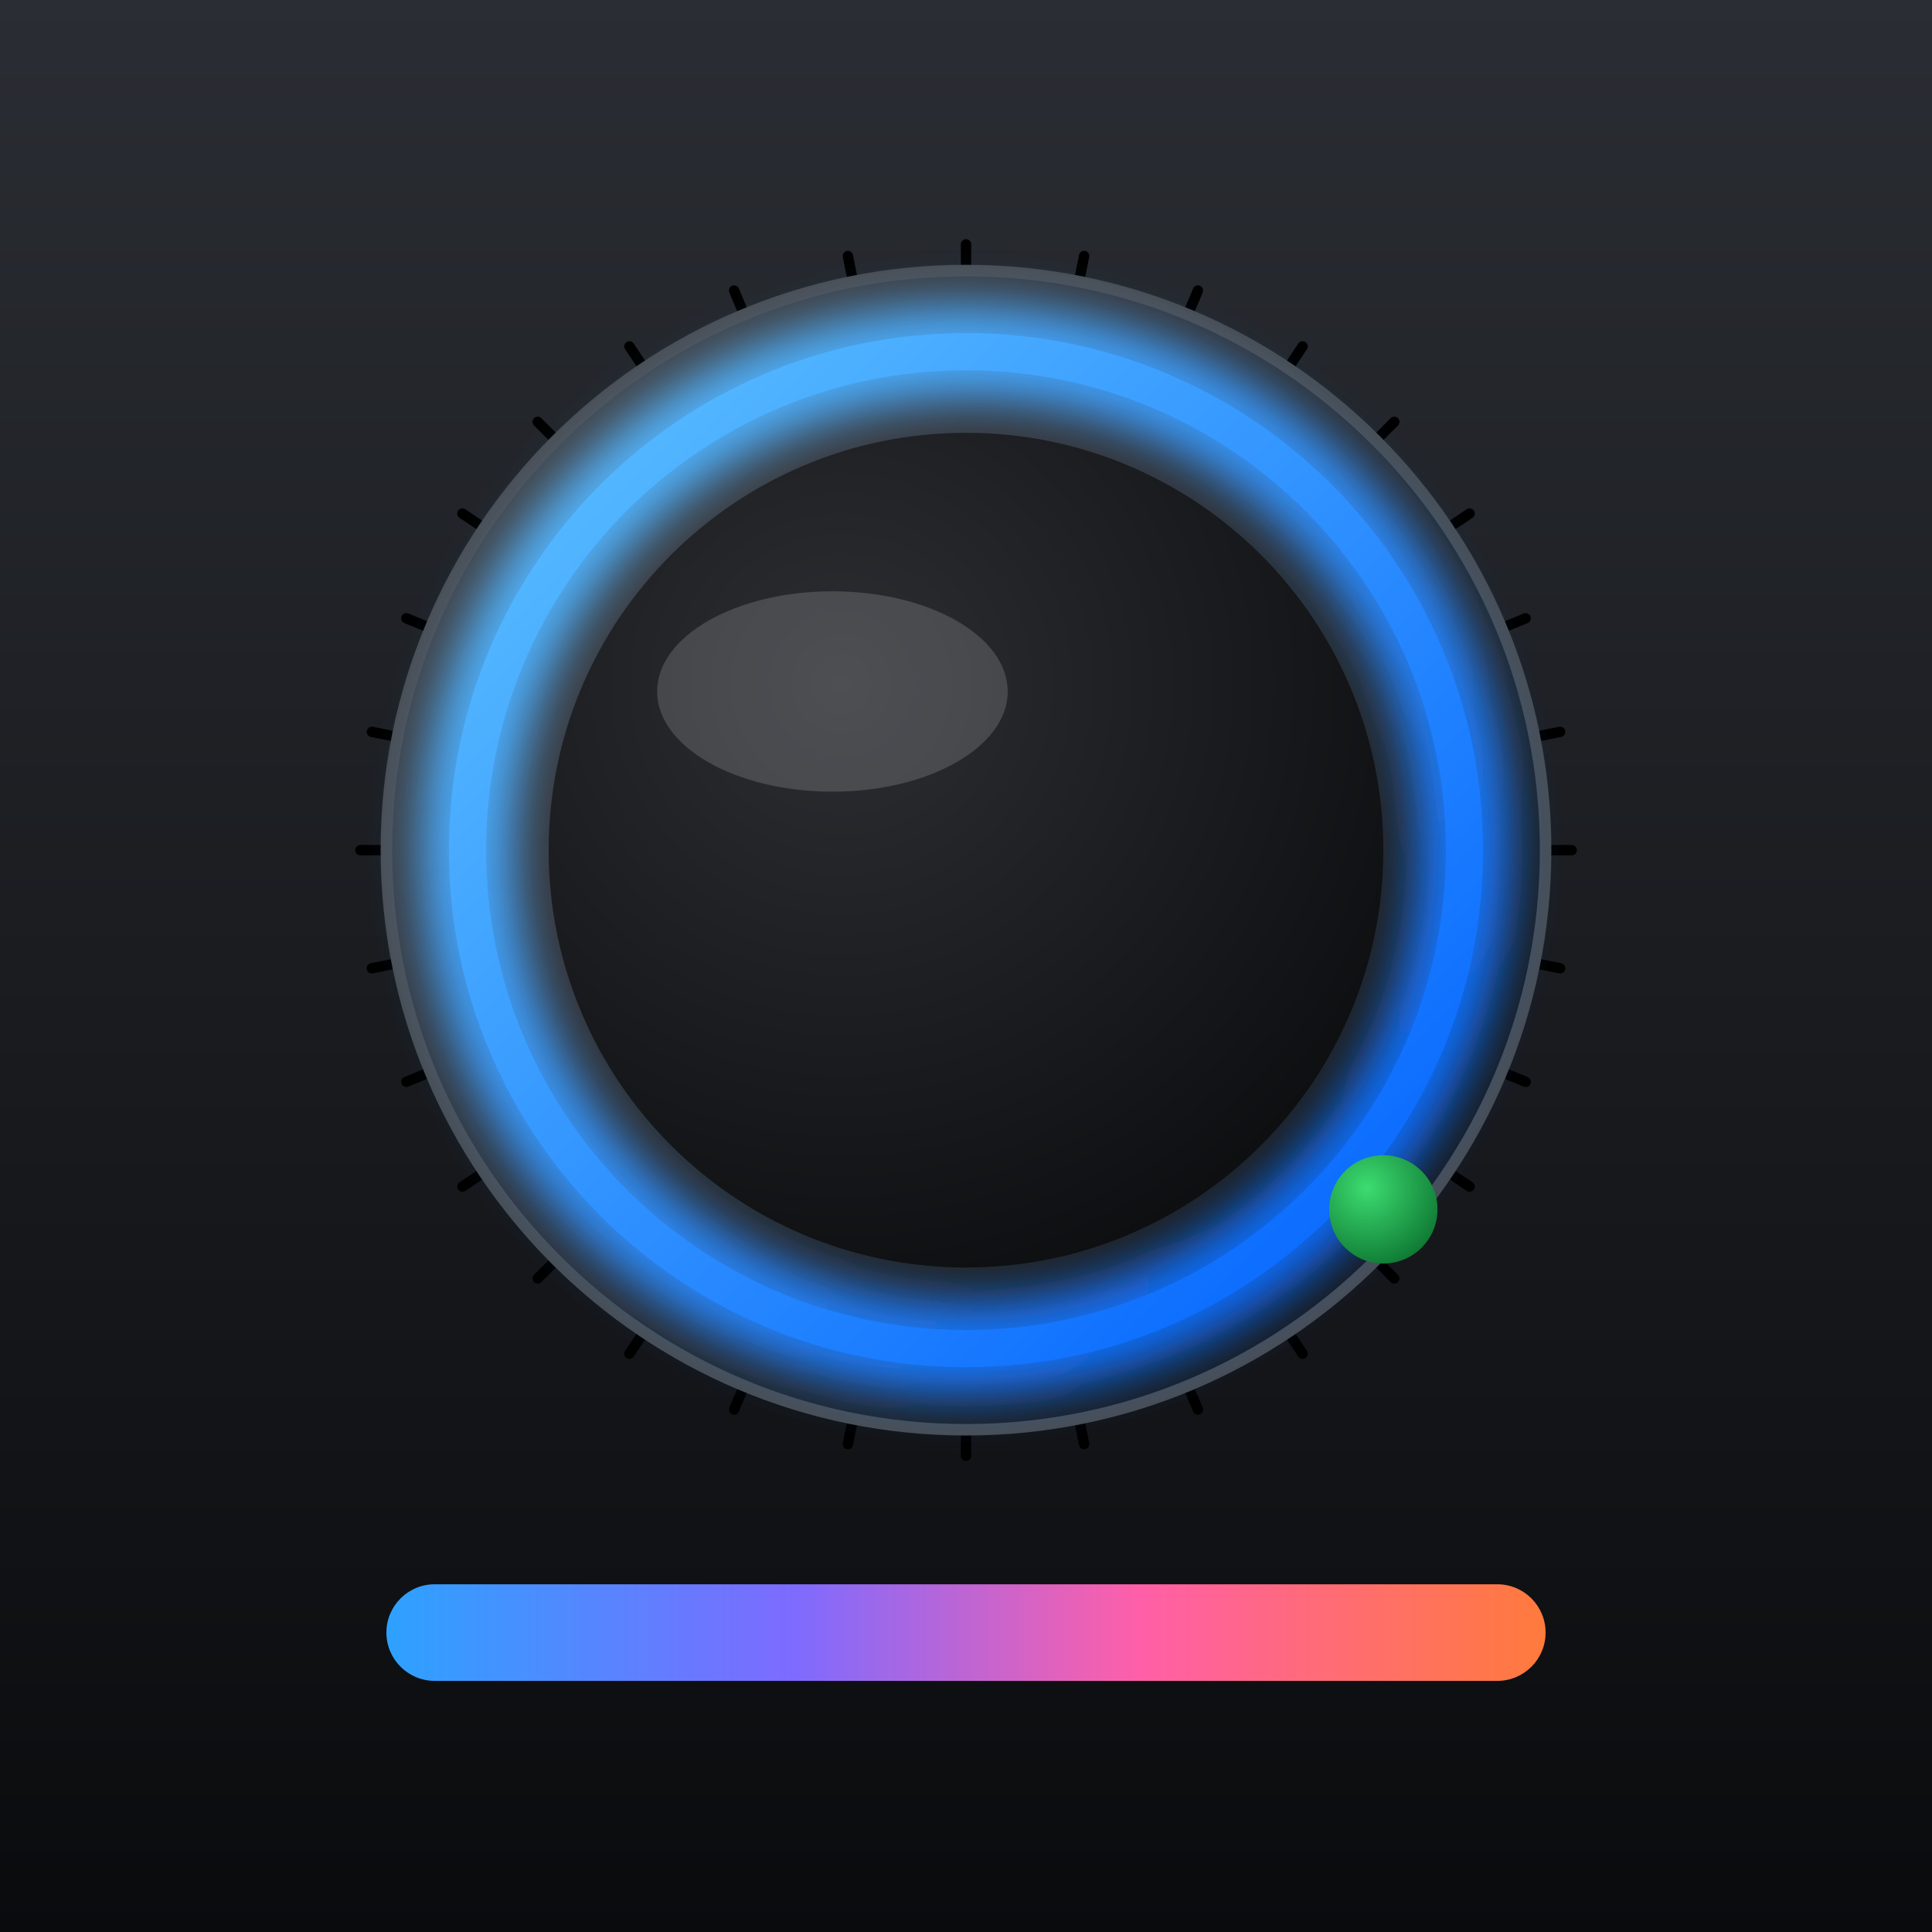
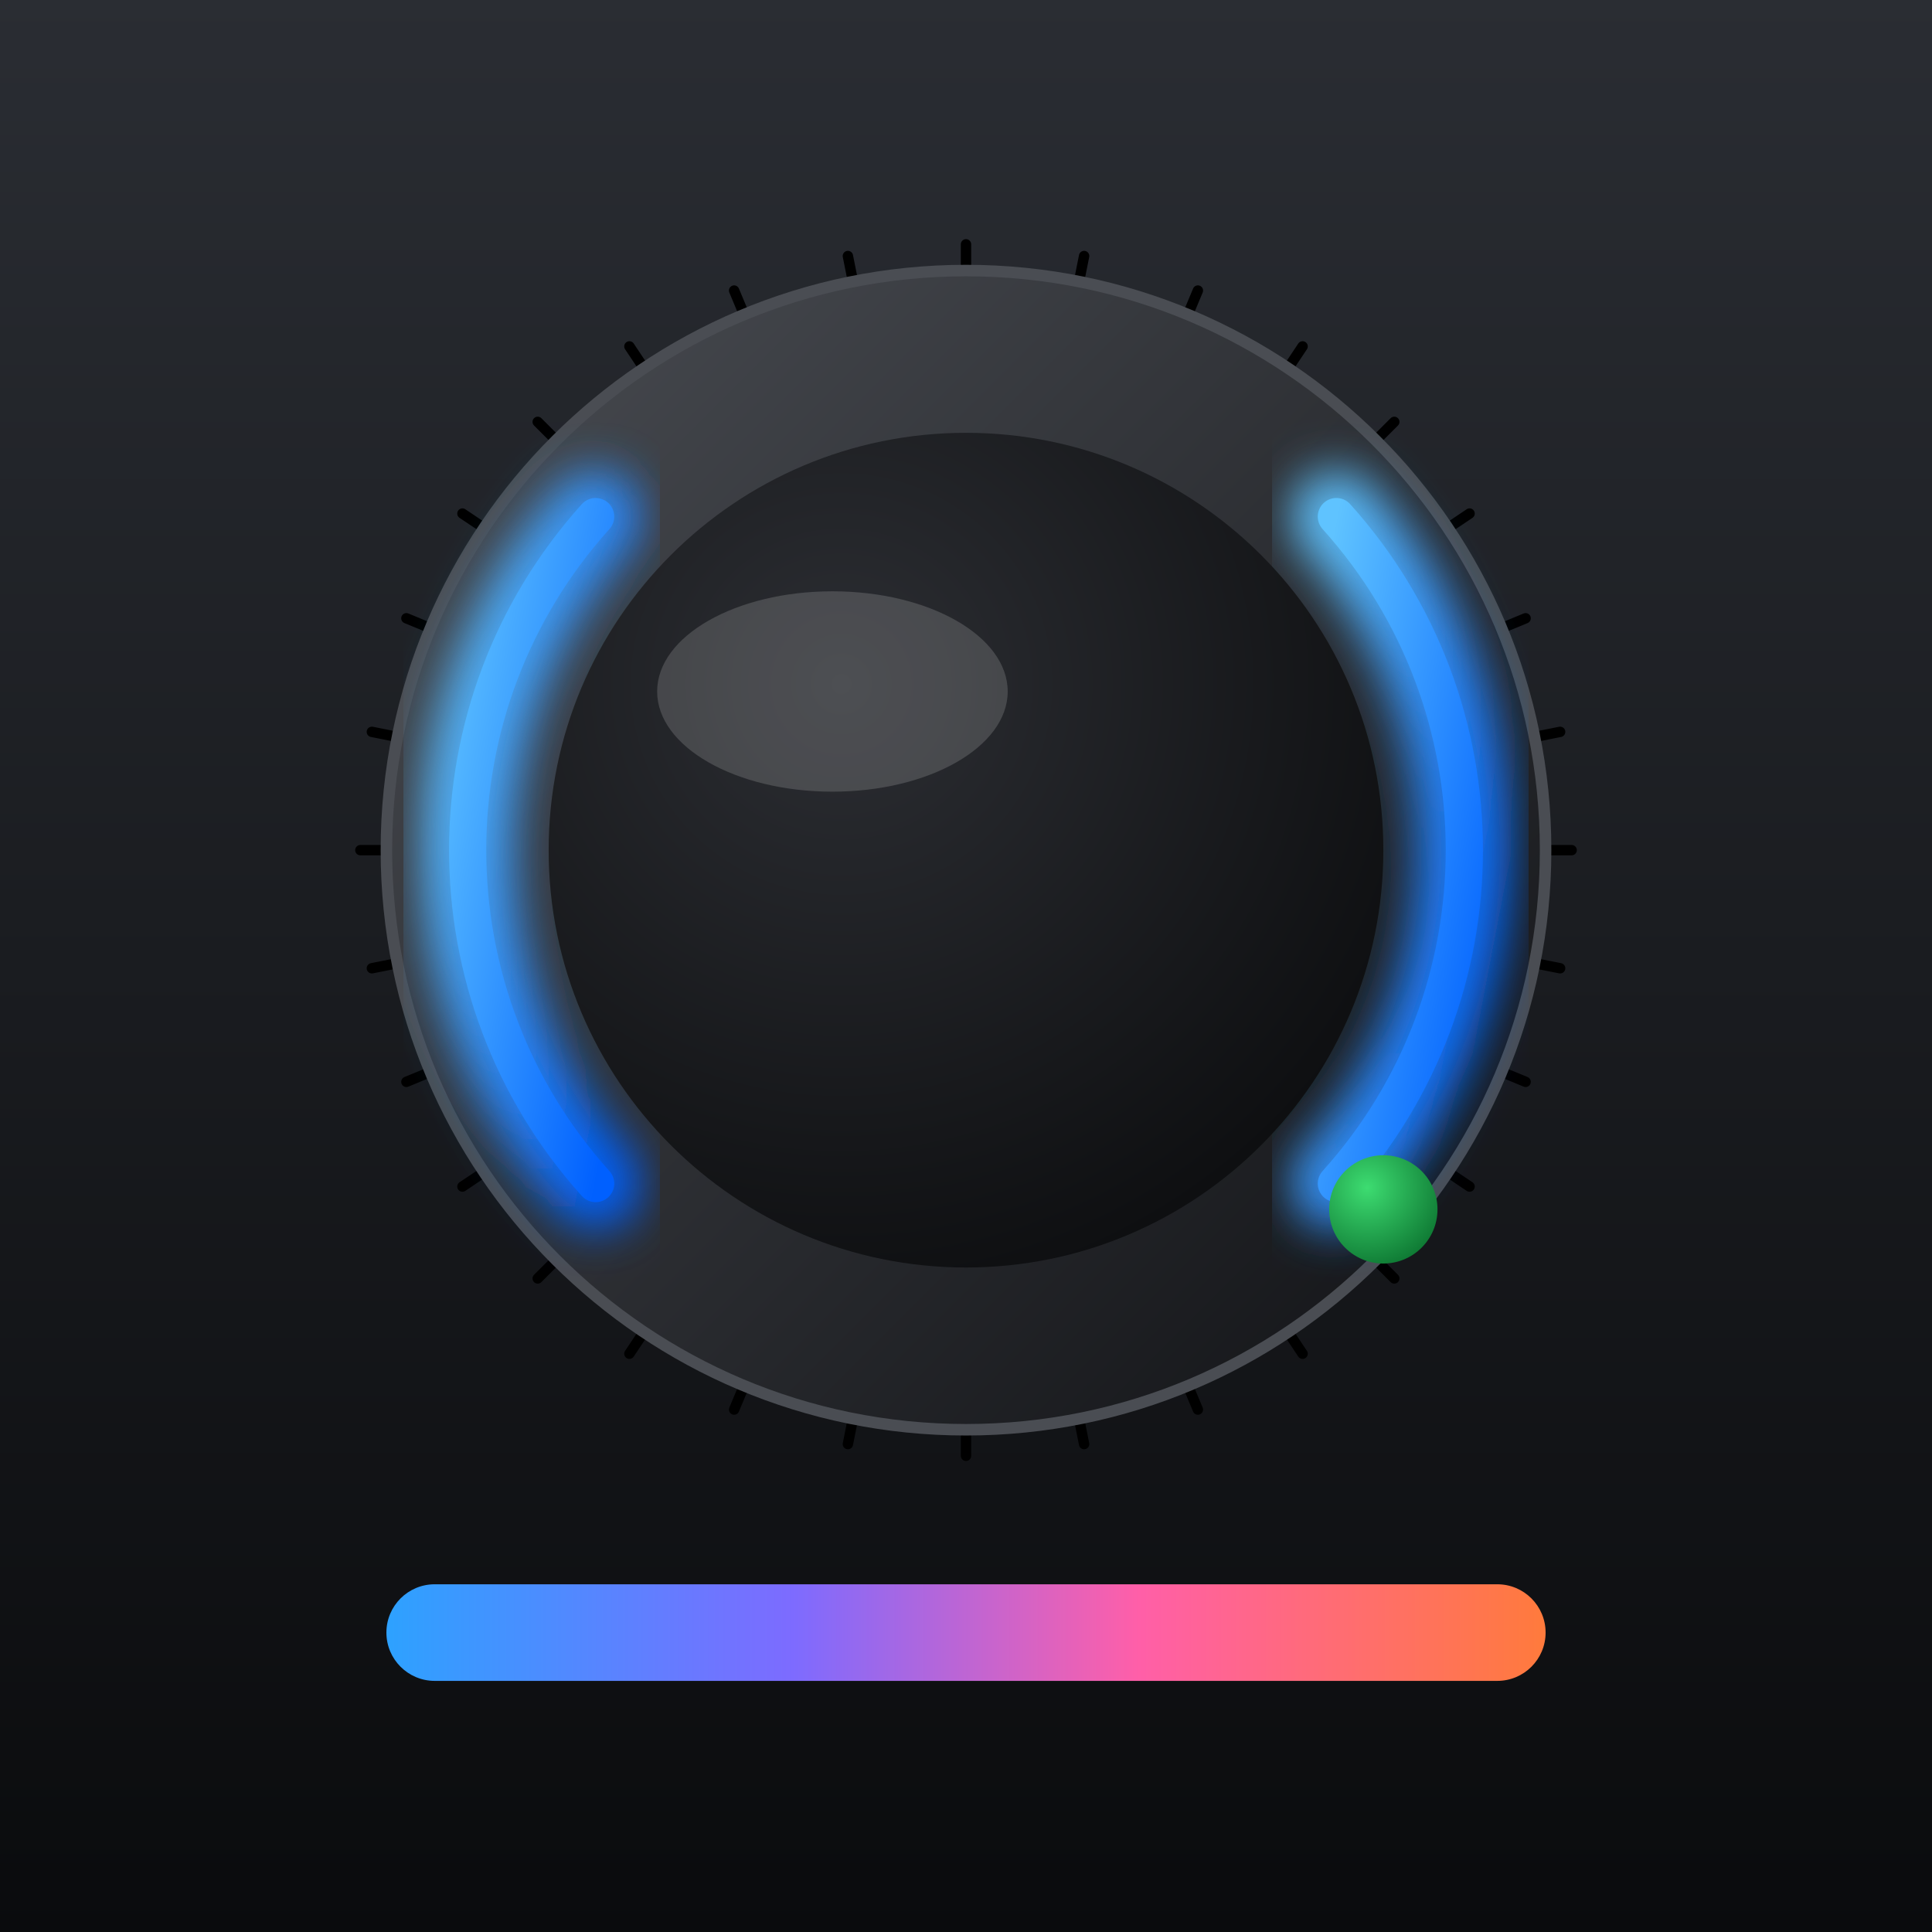
<svg xmlns="http://www.w3.org/2000/svg" width="1024" height="1024" viewBox="0 0 1024 1024">
  <defs>
    <linearGradient id="bgGrad" x1="0%" y1="0%" x2="0%" y2="100%">
      <stop offset="0%" stop-color="#2a2d33" />
      <stop offset="100%" stop-color="#0a0b0d" />
    </linearGradient>
    <linearGradient id="bezelGrad" x1="0%" y1="0%" x2="100%" y2="100%">
      <stop offset="0%" stop-color="#4a4d53" />
      <stop offset="100%" stop-color="#101114" />
    </linearGradient>
    <linearGradient id="glowGrad" x1="0%" y1="0%" x2="100%" y2="100%">
      <stop offset="0%" stop-color="#5fc3ff" />
      <stop offset="100%" stop-color="#0060ff" />
    </linearGradient>
    <radialGradient id="faceGrad" cx="35%" cy="30%" r="75%">
      <stop offset="0%" stop-color="#2c2e33" />
      <stop offset="100%" stop-color="#0e0f11" />
    </radialGradient>
    <radialGradient id="ledGrad" cx="35%" cy="30%" r="75%">
      <stop offset="0%" stop-color="#3ddc71" />
      <stop offset="100%" stop-color="#0f7a34" />
    </radialGradient>
    <linearGradient id="waterfall" x1="0%" y1="0%" x2="100%" y2="0%">
      <stop offset="0%" stop-color="#2ea1ff" />
      <stop offset="35%" stop-color="#7d6bff" />
      <stop offset="65%" stop-color="#ff5fa8" />
      <stop offset="100%" stop-color="#ff7a3d" />
    </linearGradient>
    <filter id="softBlur" x="-50%" y="-50%" width="200%" height="200%">
      <feGaussianBlur stdDeviation="12.3" />
    </filter>
    <filter id="dropShadow" x="-30%" y="-30%" width="160%" height="160%">
      <feDropShadow dx="0" dy="16" stdDeviation="20" flood-color="#000000" flood-opacity="0.4" />
    </filter>
  </defs>
  <rect x="0" y="0" width="1024" height="1024" fill="url(#bgGrad)" />
  <g>
    <line x1="810.0" y1="450.6" x2="833.0" y2="450.6" stroke="#000000" stroke-width="5.5" stroke-linecap="round" />
    <line x1="804.3" y1="508.7" x2="826.9" y2="513.2" stroke="#000000" stroke-width="5.5" stroke-linecap="round" />
    <line x1="787.3" y1="564.6" x2="808.6" y2="573.4" stroke="#000000" stroke-width="5.5" stroke-linecap="round" />
    <line x1="759.8" y1="616.1" x2="778.9" y2="628.9" stroke="#000000" stroke-width="5.5" stroke-linecap="round" />
    <line x1="722.7" y1="661.3" x2="739.0" y2="677.6" stroke="#000000" stroke-width="5.5" stroke-linecap="round" />
    <line x1="677.6" y1="698.3" x2="690.4" y2="717.5" stroke="#000000" stroke-width="5.5" stroke-linecap="round" />
    <line x1="626.0" y1="725.9" x2="634.9" y2="747.1" stroke="#000000" stroke-width="5.5" stroke-linecap="round" />
    <line x1="570.1" y1="742.8" x2="574.6" y2="765.4" stroke="#000000" stroke-width="5.5" stroke-linecap="round" />
    <line x1="512.0" y1="748.5" x2="512.0" y2="771.6" stroke="#000000" stroke-width="5.5" stroke-linecap="round" />
    <line x1="453.9" y1="742.8" x2="449.4" y2="765.4" stroke="#000000" stroke-width="5.5" stroke-linecap="round" />
    <line x1="398.0" y1="725.9" x2="389.1" y2="747.1" stroke="#000000" stroke-width="5.5" stroke-linecap="round" />
    <line x1="346.4" y1="698.3" x2="333.6" y2="717.5" stroke="#000000" stroke-width="5.5" stroke-linecap="round" />
    <line x1="301.3" y1="661.3" x2="285.0" y2="677.6" stroke="#000000" stroke-width="5.5" stroke-linecap="round" />
    <line x1="264.2" y1="616.1" x2="245.1" y2="628.9" stroke="#000000" stroke-width="5.5" stroke-linecap="round" />
    <line x1="236.7" y1="564.6" x2="215.4" y2="573.4" stroke="#000000" stroke-width="5.5" stroke-linecap="round" />
    <line x1="219.7" y1="508.7" x2="197.1" y2="513.2" stroke="#000000" stroke-width="5.5" stroke-linecap="round" />
    <line x1="214.0" y1="450.6" x2="191.0" y2="450.6" stroke="#000000" stroke-width="5.5" stroke-linecap="round" />
    <line x1="219.7" y1="392.4" x2="197.1" y2="387.9" stroke="#000000" stroke-width="5.5" stroke-linecap="round" />
    <line x1="236.7" y1="336.5" x2="215.4" y2="327.7" stroke="#000000" stroke-width="5.5" stroke-linecap="round" />
    <line x1="264.2" y1="285.0" x2="245.1" y2="272.2" stroke="#000000" stroke-width="5.5" stroke-linecap="round" />
    <line x1="301.3" y1="239.9" x2="285.0" y2="223.6" stroke="#000000" stroke-width="5.5" stroke-linecap="round" />
    <line x1="346.4" y1="202.8" x2="333.6" y2="183.6" stroke="#000000" stroke-width="5.5" stroke-linecap="round" />
    <line x1="398.0" y1="175.3" x2="389.1" y2="154.0" stroke="#000000" stroke-width="5.5" stroke-linecap="round" />
    <line x1="453.9" y1="158.3" x2="449.4" y2="135.7" stroke="#000000" stroke-width="5.5" stroke-linecap="round" />
    <line x1="512.0" y1="152.6" x2="512.0" y2="129.5" stroke="#000000" stroke-width="5.5" stroke-linecap="round" />
    <line x1="570.1" y1="158.3" x2="574.6" y2="135.7" stroke="#000000" stroke-width="5.5" stroke-linecap="round" />
    <line x1="626.0" y1="175.3" x2="634.9" y2="154.0" stroke="#000000" stroke-width="5.5" stroke-linecap="round" />
    <line x1="677.6" y1="202.8" x2="690.4" y2="183.6" stroke="#000000" stroke-width="5.5" stroke-linecap="round" />
    <line x1="722.7" y1="239.9" x2="739.0" y2="223.6" stroke="#000000" stroke-width="5.5" stroke-linecap="round" />
    <line x1="759.8" y1="285.0" x2="778.9" y2="272.2" stroke="#000000" stroke-width="5.5" stroke-linecap="round" />
    <line x1="787.3" y1="336.5" x2="808.6" y2="327.7" stroke="#000000" stroke-width="5.5" stroke-linecap="round" />
    <line x1="804.3" y1="392.4" x2="826.9" y2="387.9" stroke="#000000" stroke-width="5.5" stroke-linecap="round" />
    <circle cx="512.0" cy="450.6" r="307.2" fill="url(#bezelGrad)" stroke="#4a4d53" stroke-width="6.1" />
-     <circle cx="512.0" cy="450.6" r="264.2" fill="none" stroke="url(#glowGrad)" stroke-width="49.2" filter="url(#softBlur)" opacity="0.95" />
-     <circle cx="512.0" cy="450.6" r="264.2" fill="none" stroke="url(#glowGrad)" stroke-width="19.7" />
+     <path d="M 708.3 273.8 A 264.2 264.2 0 0 1 708.3 627.3" fill="none" stroke="url(#glowGrad)" stroke-width="49.2" stroke-linecap="round" filter="url(#softBlur)" opacity="0.95" />
+     <path d="M 315.7 627.3 A 264.2 264.2 0 0 1 315.7 273.8" fill="none" stroke="url(#glowGrad)" stroke-width="49.2" stroke-linecap="round" filter="url(#softBlur)" opacity="0.95" />
+     <path d="M 708.3 273.8 A 264.2 264.2 0 0 1 708.3 627.3" fill="none" stroke="url(#glowGrad)" stroke-width="19.7" stroke-linecap="round" />
+     <path d="M 315.7 627.3 A 264.2 264.2 0 0 1 315.7 273.8" fill="none" stroke="url(#glowGrad)" stroke-width="19.7" stroke-linecap="round" />
    <circle cx="512.0" cy="450.6" r="221.2" fill="url(#faceGrad)" />
    <ellipse cx="441.2" cy="366.5" rx="92.9" ry="53.1" fill="#ffffff" opacity="0.16" />
    <rect x="204.8" y="839.7" width="614.4" height="51.2" rx="25.6" fill="url(#waterfall)" />
    <circle cx="733.2" cy="641.0" r="28.7" fill="url(#ledGrad)" />
  </g>
</svg>
